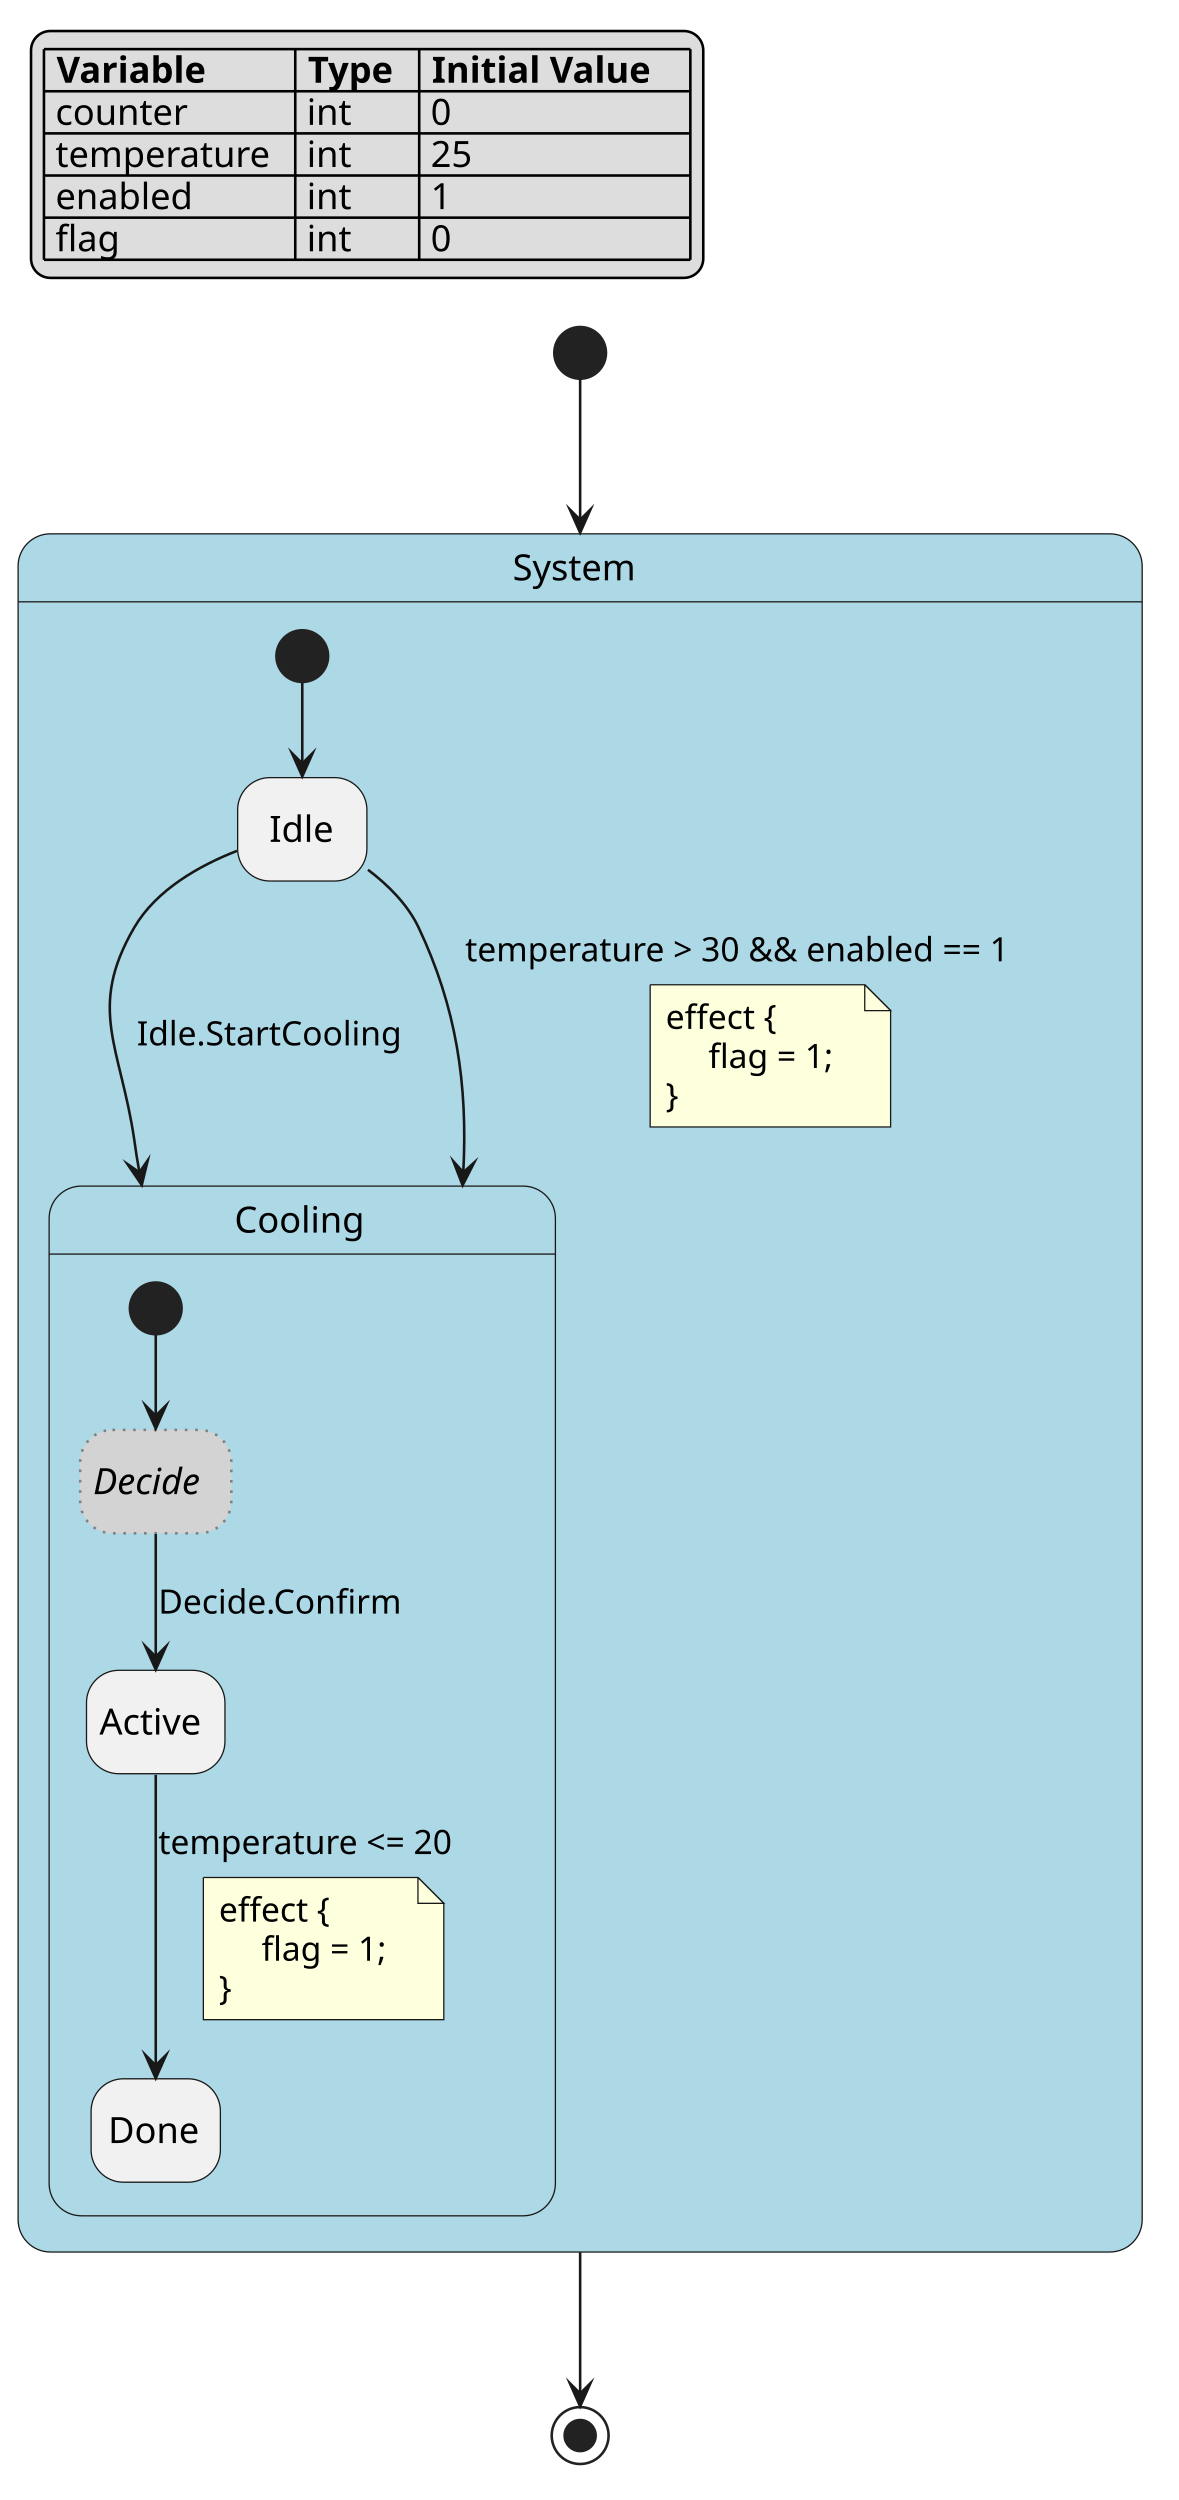
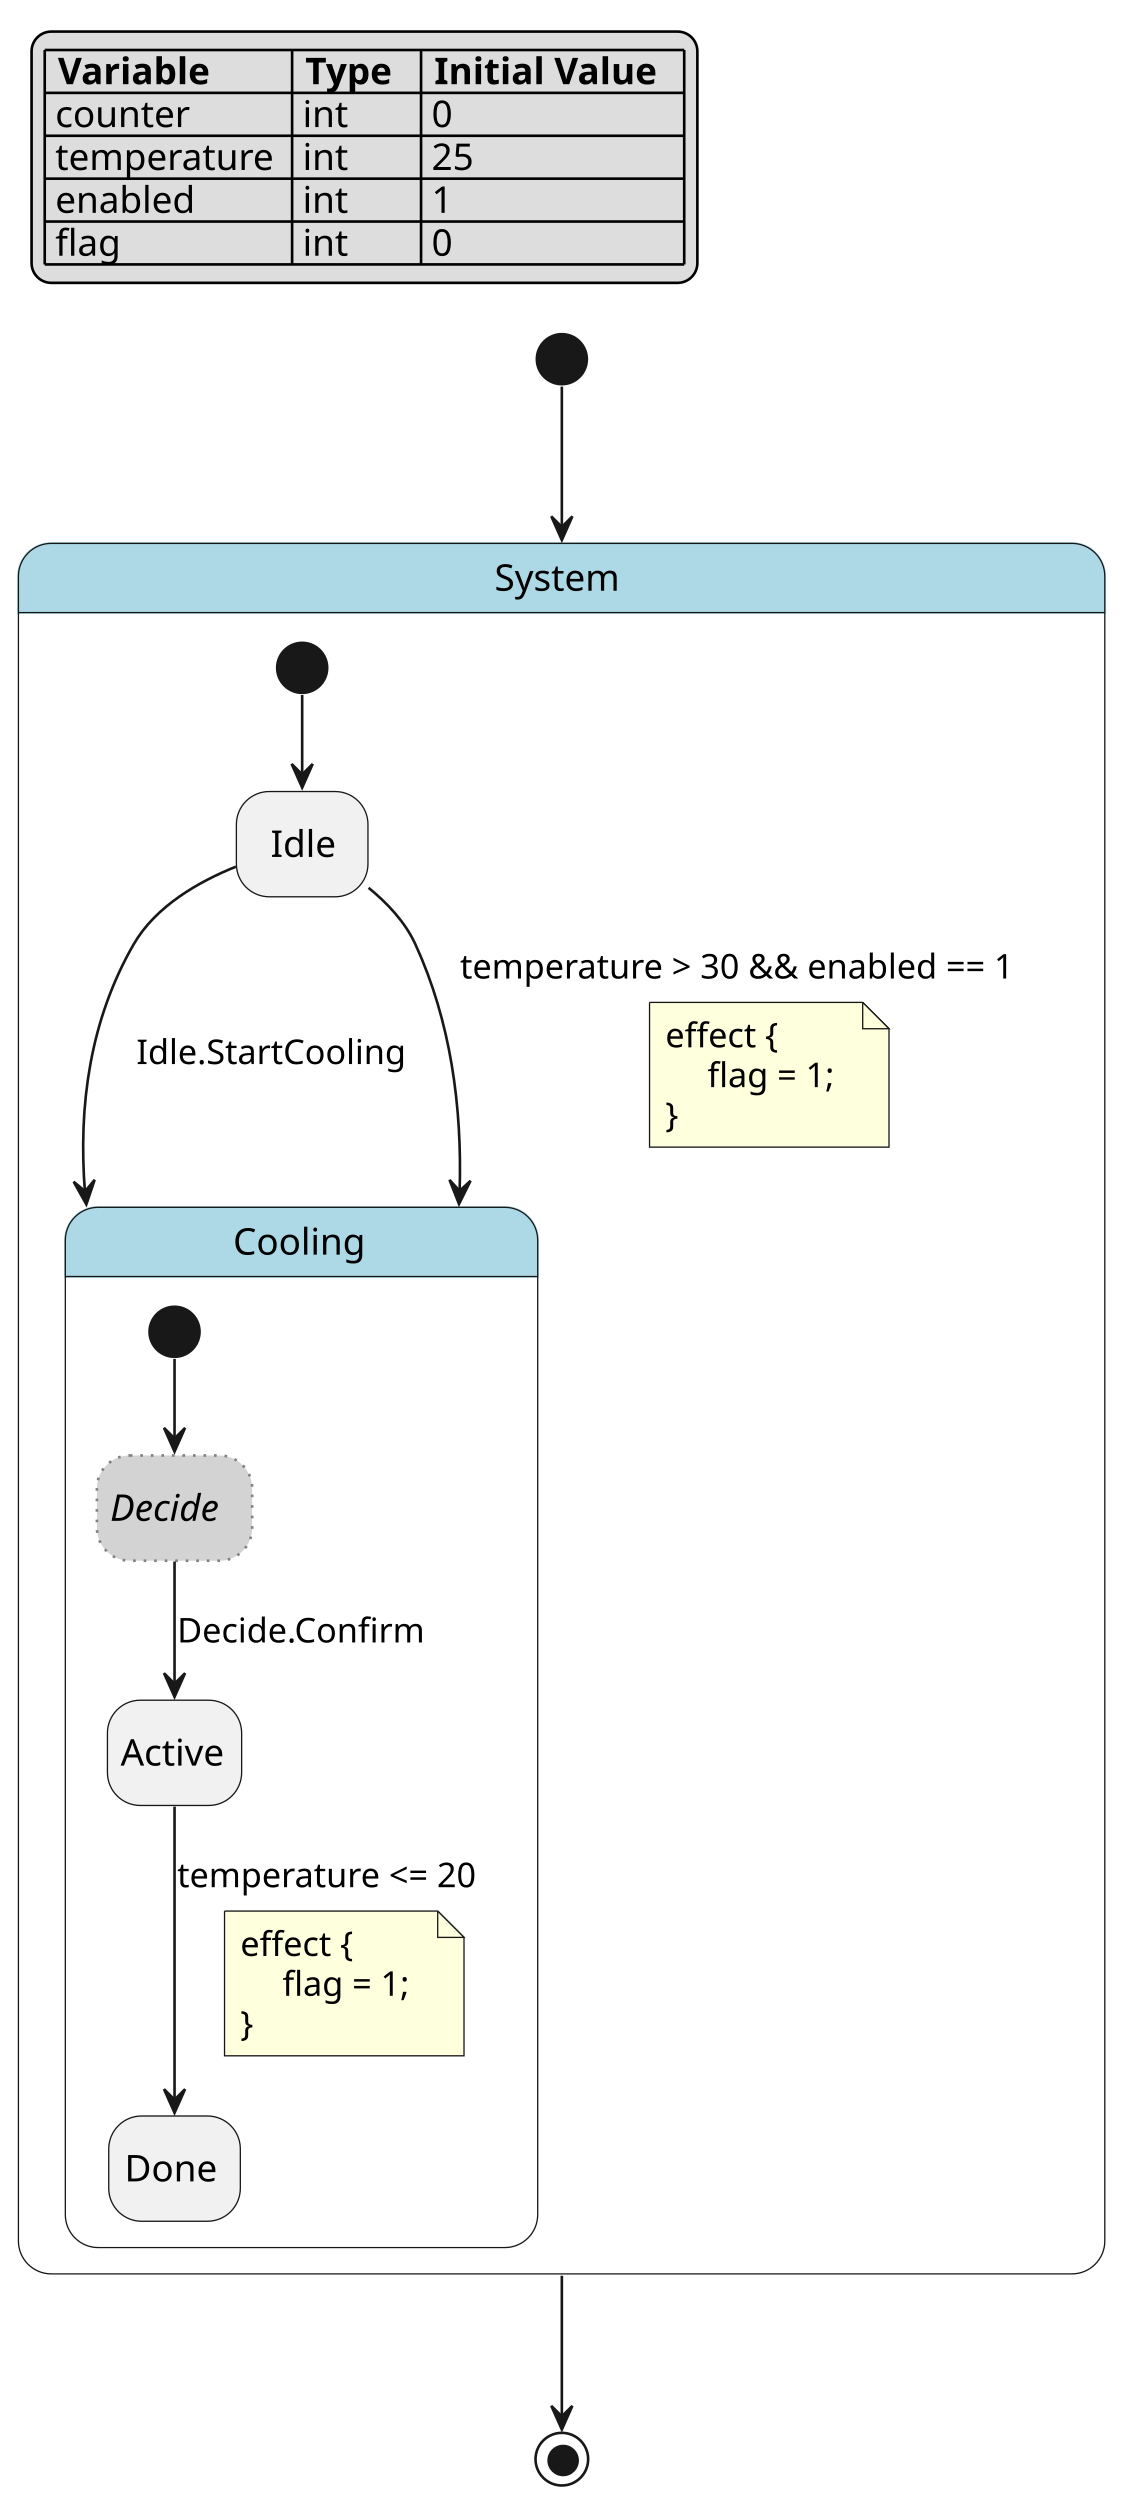
- <svg xmlns="http://www.w3.org/2000/svg" version="1.1" data-diagram-type="STATE" style="width:456px;height:967px;background:#FFFFFF;" width="456px" height="967px" viewBox="0 0 456 967" zoomAndPan="magnify" preserveAspectRatio="none" contentStyleType="text/css">
+ <svg xmlns="http://www.w3.org/2000/svg" contentStyleType="text/css" height="950px" preserveAspectRatio="none" style="width:433px;height:950px;background:#FFFFFF;" version="1.1" viewBox="0 0 433 950" width="433px" zoomAndPan="magnify">
  <defs />
-   <g font-family="sans-serif" lengthAdjust="spacing">
-     <g class="legend" data-source-line="10">
-       <rect x="12" y="12" width="260.024" height="95.484" fill="#DDD" style="stroke:#000;stroke-width:1;" rx="7.5" ry="7.5" />
-       <text x="21.874" y="31.995" fill="#000" font-size="14" textLength="65.748" font-weight="700">Variable</text>
-       <text x="119.081" y="31.995" fill="#000" font-size="14" textLength="38.192" font-weight="700">Type</text>
-       <text x="167.021" y="31.995" fill="#000" font-size="14" textLength="95.129" font-weight="700">Initial Value</text>
-       <text x="21.45" y="48.292" fill="#000" font-size="14" textLength="53.867">counter</text>
-       <text x="118.657" y="48.292" fill="#000" font-size="14" textLength="18.252">int</text>
-       <text x="166.598" y="48.292" fill="#000" font-size="14">0</text>
-       <text x="21.45" y="64.589" fill="#000" font-size="14" textLength="88.307">temperature</text>
-       <text x="118.657" y="64.589" fill="#000" font-size="14" textLength="18.252">int</text>
-       <text x="166.598" y="64.589" fill="#000" font-size="14" textLength="17.814">25</text>
-       <text x="21.45" y="80.886" fill="#000" font-size="14" textLength="56.342">enabled</text>
-       <text x="118.657" y="80.886" fill="#000" font-size="14" textLength="18.252">int</text>
-       <text x="166.598" y="80.886" fill="#000" font-size="14">1</text>
-       <text x="21.45" y="97.183" fill="#000" font-size="14" textLength="26.284">flag</text>
-       <text x="118.657" y="97.183" fill="#000" font-size="14" textLength="18.252">int</text>
-       <text x="166.598" y="97.183" fill="#000" font-size="14">0</text>
-       <line x1="17" y1="19" x2="267.024" y2="19" style="stroke:#000;stroke-width:1;" />
-       <line x1="17" y1="35.297" x2="267.024" y2="35.297" style="stroke:#000;stroke-width:1;" />
-       <line x1="17" y1="51.594" x2="267.024" y2="51.594" style="stroke:#000;stroke-width:1;" />
-       <line x1="17" y1="67.891" x2="267.024" y2="67.891" style="stroke:#000;stroke-width:1;" />
-       <line x1="17" y1="84.188" x2="267.024" y2="84.188" style="stroke:#000;stroke-width:1;" />
-       <line x1="17" y1="100.484" x2="267.024" y2="100.484" style="stroke:#000;stroke-width:1;" />
-       <line x1="17" y1="19" x2="17" y2="100.484" style="stroke:#000;stroke-width:1;" />
-       <line x1="114.207" y1="19" x2="114.207" y2="100.484" style="stroke:#000;stroke-width:1;" />
-       <line x1="162.147" y1="19" x2="162.147" y2="100.484" style="stroke:#000;stroke-width:1;" />
-       <line x1="267.024" y1="19" x2="267.024" y2="100.484" style="stroke:#000;stroke-width:1;" />
+   <g>
+     <rect fill="#DDDDDD" height="95.484" id="_legend" rx="7.5" ry="7.5" style="stroke:#000000;stroke-width:1.0;" width="253" x="12" y="12" />
+     <text fill="#000000" font-family="sans-serif" font-size="14" font-weight="bold" lengthAdjust="spacing" textLength="64" x="22" y="31.995">Variable</text>
+     <text fill="#000000" font-family="sans-serif" font-size="14" font-weight="bold" lengthAdjust="spacing" textLength="39" x="116" y="31.995">Type</text>
+     <text fill="#000000" font-family="sans-serif" font-size="14" font-weight="bold" lengthAdjust="spacing" textLength="90" x="165" y="31.995">Initial Value</text>
+     <text fill="#000000" font-family="sans-serif" font-size="14" lengthAdjust="spacing" textLength="54" x="21" y="48.292">counter</text>
+     <text fill="#000000" font-family="sans-serif" font-size="14" lengthAdjust="spacing" textLength="17" x="115" y="48.292">int</text>
+     <text fill="#000000" font-family="sans-serif" font-size="14" lengthAdjust="spacing" textLength="9" x="164" y="48.292">0</text>
+     <text fill="#000000" font-family="sans-serif" font-size="14" lengthAdjust="spacing" textLength="86" x="21" y="64.589">temperature</text>
+     <text fill="#000000" font-family="sans-serif" font-size="14" lengthAdjust="spacing" textLength="17" x="115" y="64.589">int</text>
+     <text fill="#000000" font-family="sans-serif" font-size="14" lengthAdjust="spacing" textLength="18" x="164" y="64.589">25</text>
+     <text fill="#000000" font-family="sans-serif" font-size="14" lengthAdjust="spacing" textLength="56" x="21" y="80.886">enabled</text>
+     <text fill="#000000" font-family="sans-serif" font-size="14" lengthAdjust="spacing" textLength="17" x="115" y="80.886">int</text>
+     <text fill="#000000" font-family="sans-serif" font-size="14" lengthAdjust="spacing" textLength="9" x="164" y="80.886">1</text>
+     <text fill="#000000" font-family="sans-serif" font-size="14" lengthAdjust="spacing" textLength="24" x="21" y="97.183">flag</text>
+     <text fill="#000000" font-family="sans-serif" font-size="14" lengthAdjust="spacing" textLength="17" x="115" y="97.183">int</text>
+     <text fill="#000000" font-family="sans-serif" font-size="14" lengthAdjust="spacing" textLength="9" x="164" y="97.183">0</text>
+     <line style="stroke:#000000;stroke-width:1.0;" x1="17" x2="260" y1="19" y2="19" />
+     <line style="stroke:#000000;stroke-width:1.0;" x1="17" x2="260" y1="35.297" y2="35.297" />
+     <line style="stroke:#000000;stroke-width:1.0;" x1="17" x2="260" y1="51.594" y2="51.594" />
+     <line style="stroke:#000000;stroke-width:1.0;" x1="17" x2="260" y1="67.891" y2="67.891" />
+     <line style="stroke:#000000;stroke-width:1.0;" x1="17" x2="260" y1="84.188" y2="84.188" />
+     <line style="stroke:#000000;stroke-width:1.0;" x1="17" x2="260" y1="100.484" y2="100.484" />
+     <line style="stroke:#000000;stroke-width:1.0;" x1="17" x2="17" y1="19" y2="100.484" />
+     <line style="stroke:#000000;stroke-width:1.0;" x1="111" x2="111" y1="19" y2="100.484" />
+     <line style="stroke:#000000;stroke-width:1.0;" x1="160" x2="160" y1="19" y2="100.484" />
+     <line style="stroke:#000000;stroke-width:1.0;" x1="260" x2="260" y1="19" y2="100.484" />
+     <path d="M19.5,206.484 L407.325,206.484 A12.5,12.5 0 0 1 419.825,218.984 L419.825,232.781 L7,232.781 L7,218.984 A12.5,12.5 0 0 1 19.5,206.484 " fill="#ADD8E6" style="stroke:#ADD8E6;stroke-width:1.0;" />
+     <rect fill="none" height="657.594" rx="12.5" ry="12.5" style="stroke:#181818;stroke-width:0.5;" width="412.825" x="7" y="206.484" />
+     <line style="stroke:#181818;stroke-width:0.5;" x1="7" x2="419.825" y1="232.781" y2="232.781" />
+     <text fill="#000000" font-family="sans-serif" font-size="14" lengthAdjust="spacing" textLength="51" x="187.912" y="224.48">System</text>
+     <rect fill="#F1F1F1" height="40" rx="12.5" ry="12.5" style="stroke:#181818;stroke-width:0.5;" width="50" x="89.825" y="300.781" />
+     <text fill="#000000" font-family="sans-serif" font-size="14" lengthAdjust="spacing" textLength="24" x="102.825" y="325.628">Idle</text>
+     <path d="M37.325,458.781 L191.825,458.781 A12.5,12.5 0 0 1 204.325,471.281 L204.325,485.078 L24.825,485.078 L24.825,471.281 A12.5,12.5 0 0 1 37.325,458.781 " fill="#ADD8E6" style="stroke:#ADD8E6;stroke-width:1.0;" />
+     <rect fill="none" height="395.297" rx="12.5" ry="12.5" style="stroke:#181818;stroke-width:0.5;" width="179.5" x="24.825" y="458.781" />
+     <line style="stroke:#181818;stroke-width:0.5;" x1="24.825" x2="204.325" y1="485.078" y2="485.078" />
+     <text fill="#000000" font-family="sans-serif" font-size="14" lengthAdjust="spacing" textLength="52" x="88.575" y="476.776">Cooling</text>
+     <rect fill="#D3D3D3" height="40" rx="12.5" ry="12.5" style="stroke:#808080;stroke-width:1.0;stroke-dasharray:1.0,3.0;" width="59" x="36.825" y="553.078" />
+     <text fill="#000000" font-family="sans-serif" font-size="14" font-style="italic" lengthAdjust="spacing" textLength="49" x="41.825" y="577.925">Decide</text>
+     <rect fill="#F1F1F1" height="40" rx="12.5" ry="12.5" style="stroke:#181818;stroke-width:0.5;" width="51" x="40.825" y="646.078" />
+     <text fill="#000000" font-family="sans-serif" font-size="14" lengthAdjust="spacing" textLength="41" x="45.825" y="670.925">Active</text>
+     <rect fill="#F1F1F1" height="40" rx="12.5" ry="12.5" style="stroke:#181818;stroke-width:0.5;" width="50" x="41.325" y="804.078" />
+     <text fill="#000000" font-family="sans-serif" font-size="14" lengthAdjust="spacing" textLength="38" x="47.325" y="828.925">Done</text>
+     <ellipse cx="66.325" cy="506.078" fill="#181818" rx="10" ry="10" style="stroke:none;stroke-width:1.0;" />
+     <g id="link_*start*system__cooling_system__cooling__decide">
+       <path d="M66.325,516.388 C66.325,524.328 66.325,536.118 66.325,546.808 " fill="none" id="*start*system__cooling-to-system__cooling__decide" style="stroke:#181818;stroke-width:1.0;" />
+       <polygon fill="#181818" points="66.325,551.598,70.325,542.598,66.325,546.598,62.325,542.598,66.325,551.598" style="stroke:#181818;stroke-width:1.0;" />
    </g>
-     <g class="entity" data-qualified-name="system" id="ent0001" data-source-line="18">
-       <path d="M19.5,206.484 L429.295,206.484 A12.5,12.5 0 0 1 441.795,218.984 L441.795,232.781 L7,232.781 L7,218.984 A12.5,12.5 0 0 1 19.5,206.484" fill="#ADD8E6" />
-       <path d="M7,232.781 L441.795,232.781 L441.795,858.578 A12.5,12.5 0 0 1 429.295,871.078 L19.5,871.078 A12.5,12.5 0 0 1 7,858.578 L7,232.781" fill="#ADD8E6" />
-       <rect x="7" y="206.484" width="434.795" height="664.594" fill="none" style="stroke:#181818;stroke-width:0.5;" rx="12.5" ry="12.5" />
-       <line x1="7" y1="232.781" x2="441.795" y2="232.781" style="stroke:#181818;stroke-width:0.5;" />
-       <text x="198.295" y="224.479" fill="#000" font-size="14" textLength="52.206">System</text>
-       <rect x="91.92" y="300.781" width="50" height="40" fill="#F1F1F1" style="stroke:#181818;stroke-width:0.5;" rx="12.5" ry="12.5" />
-       <text x="104.161" y="325.628" fill="#000" font-size="14" textLength="25.519">Idle</text>
-       <g class="entity" data-qualified-name="system.system__cooling" id="ent0003" data-source-line="20">
-         <path d="M31.5,458.781 L202.331,458.781 A12.5,12.5 0 0 1 214.831,471.281 L214.831,485.078 L19,485.078 L19,471.281 A12.5,12.5 0 0 1 31.5,458.781" fill="#ADD8E6" />
-         <path d="M19,485.078 L214.831,485.078 L214.831,844.578 A12.5,12.5 0 0 1 202.331,857.078 L31.5,857.078 A12.5,12.5 0 0 1 19,844.578 L19,485.078" fill="#ADD8E6" />
-         <rect x="19" y="458.781" width="195.831" height="398.297" fill="none" style="stroke:#181818;stroke-width:0.5;" rx="12.5" ry="12.5" />
-         <line x1="19" y1="485.078" x2="214.831" y2="485.078" style="stroke:#181818;stroke-width:0.5;" />
-         <text x="90.693" y="476.776" fill="#000" font-size="14" textLength="52.445">Cooling</text>
-         <rect x="31" y="553.078" width="58.48" height="40" fill="#D3D3D3" style="stroke:#808080;stroke-width:1;stroke-dasharray:1,3;" rx="12.5" ry="12.5" />
-         <text x="36" y="577.925" fill="#000" font-size="14" textLength="48.48" font-style="italic">Decide</text>
-         <rect x="33.46" y="646.078" width="53.552" height="40" fill="#F1F1F1" style="stroke:#181818;stroke-width:0.5;" rx="12.5" ry="12.5" />
-         <text x="38.46" y="670.925" fill="#000" font-size="14" textLength="43.552">Active</text>
-         <rect x="35.24" y="804.078" width="50" height="40" fill="#F1F1F1" style="stroke:#181818;stroke-width:0.5;" rx="12.5" ry="12.5" />
-         <text x="41.824" y="828.925" fill="#000" font-size="14" textLength="36.832">Done</text>
-         <g class="start_entity" data-qualified-name="system.system__cooling..start.system__cooling" id="ent0007" data-source-line="24">
-           <ellipse cx="60.24" cy="506.078" rx="10" ry="10" fill="#222" style="stroke:#222;stroke-width:1;" />
-         </g>
-         <g class="link" data-entity-1="ent0007" data-entity-2="ent0004" id="lnk8" data-source-line="24" data-link-type="dependency">
-           <path d="M60.24,516.388 C60.24,525.798 60.24,535.618 60.24,547.598" style="stroke:#181818;stroke-width:1;" fill="none" id="*start*system__cooling-to-system__cooling__decide" />
-           <polygon points="60.24,552.598,64.24,543.598,60.24,547.598,56.24,543.598,60.24,552.598" fill="#181818" style="stroke:#181818;stroke-width:1;stroke-linejoin:miter;stroke-miterlimit:10;" />
-         </g>
-         <g class="link" data-entity-1="ent0004" data-entity-2="ent0005" id="lnk9" data-source-line="25" data-link-type="dependency">
-           <path d="M60.24,593.378 C60.24,608.818 60.24,625.368 60.24,640.808" style="stroke:#181818;stroke-width:1;" fill="none" id="system__cooling__decide-to-system__cooling__active" />
-           <polygon points="60.24,645.808,64.24,636.808,60.24,640.808,56.24,636.808,60.24,645.808" fill="#181818" style="stroke:#181818;stroke-width:1;stroke-linejoin:miter;stroke-miterlimit:10;" />
-           <text x="61.24" y="624.145" fill="#000" font-size="13" textLength="100.617">Decide.Confirm</text>
-         </g>
-         <g class="link" data-entity-1="ent0005" data-entity-2="ent0006" id="lnk10" data-source-line="26" data-link-type="dependency">
-           <path d="M60.24,686.518 C60.24,716.578 60.24,768.978 60.24,798.878" style="stroke:#181818;stroke-width:1;" fill="none" id="system__cooling__active-to-system__cooling__done" />
-           <polygon points="60.24,803.878,64.24,794.878,60.24,798.878,56.24,794.878,60.24,803.878" fill="#181818" style="stroke:#181818;stroke-width:1;stroke-linejoin:miter;stroke-miterlimit:10;" />
-           <text x="61.24" y="717.145" fill="#000" font-size="13" textLength="128.591">temperature &lt;= 20</text>
-           <path d="M78.663,726.211 L78.663,781.211 L171.663,781.211 L171.663,736.211 L161.663,726.211 L78.663,726.211" style="stroke:#181818;stroke-width:0.5;" fill="#FEFFDD" />
-           <path d="M161.663,726.211 L161.663,736.211 L171.663,736.211 L161.663,726.211" style="stroke:#181818;stroke-width:0.5;" fill="#FEFFDD" />
-           <text x="84.663" y="743.278" fill="#000" font-size="13" textLength="49.797">effect {</text>
-           <text x="101.193" y="758.411" fill="#000" font-size="13" textLength="56.215">flag = 1;</text>
-           <text x="84.663" y="773.543" fill="#000" font-size="13">}</text>
-         </g>
-       </g>
-       <g class="start_entity" data-qualified-name="system..start.system" id="ent0011" data-source-line="33">
-         <ellipse cx="116.92" cy="253.781" rx="10" ry="10" fill="#222" style="stroke:#222;stroke-width:1;" />
-       </g>
-       <g class="link" data-entity-1="ent0011" data-entity-2="ent0002" id="lnk12" data-source-line="33" data-link-type="dependency">
-         <path d="M116.92,264.101 C116.92,273.501 116.92,283.321 116.92,295.311" style="stroke:#181818;stroke-width:1;" fill="none" id="*start*system-to-system__idle" />
-         <polygon points="116.92,300.311,120.92,291.311,116.92,295.311,112.92,291.311,116.92,300.311" fill="#181818" style="stroke:#181818;stroke-width:1;stroke-linejoin:miter;stroke-miterlimit:10;" />
-       </g>
-       <g class="link" data-entity-1="ent0002" data-entity-2="ent0003" id="lnk13" data-source-line="34" data-link-type="dependency">
-         <path d="M91.67,329.111 C77.29,334.731 60.47,344.081 51.92,358.781 C33.6,390.291 46.61,404.731 51.92,440.781 C52.77,446.601 52.851,447.553 53.931,453.463" style="stroke:#181818;stroke-width:1;" fill="none" id="system__idle-to-system__cooling" />
-         <polygon points="54.83,458.381,57.147,448.809,53.931,453.463,49.277,450.247,54.83,458.381" fill="#181818" style="stroke:#181818;stroke-width:1;stroke-linejoin:miter;stroke-miterlimit:10;" />
-         <text x="52.92" y="404.348" fill="#000" font-size="13" textLength="108.285">Idle.StartCooling</text>
-       </g>
-       <g class="link" data-entity-1="ent0002" data-entity-2="ent0003" id="lnk14" data-source-line="35" data-link-type="dependency">
-         <path d="M142.34,336.431 C150.09,342.301 157.68,349.821 161.92,358.781 C176.51,389.671 180.991,419.188 179.201,453.468" style="stroke:#181818;stroke-width:1;" fill="none" id="system__idle-to-system__cooling-1" />
-         <polygon points="178.94,458.461,183.404,449.682,179.201,453.468,175.415,449.265,178.94,458.461" fill="#181818" style="stroke:#181818;stroke-width:1;stroke-linejoin:miter;stroke-miterlimit:10;" />
-         <text x="179.92" y="371.848" fill="#000" font-size="13" textLength="236.875">temperature &gt; 30 &amp;&amp; enabled == 1</text>
-         <path d="M251.486,380.914 L251.486,435.914 L344.486,435.914 L344.486,390.914 L334.486,380.914 L251.486,380.914" style="stroke:#181818;stroke-width:0.5;" fill="#FEFFDD" />
-         <path d="M334.486,380.914 L334.486,390.914 L344.486,390.914 L334.486,380.914" style="stroke:#181818;stroke-width:0.5;" fill="#FEFFDD" />
-         <text x="257.486" y="397.981" fill="#000" font-size="13" textLength="49.797">effect {</text>
-         <text x="274.015" y="413.114" fill="#000" font-size="13" textLength="56.215">flag = 1;</text>
-         <text x="257.486" y="428.247" fill="#000" font-size="13">}</text>
-       </g>
+     <g id="link_system__cooling__decide_system__cooling__active">
+       <path d="M66.325,593.378 C66.325,607.008 66.325,625.408 66.325,640.148 " fill="none" id="system__cooling__decide-to-system__cooling__active" style="stroke:#181818;stroke-width:1.0;" />
+       <polygon fill="#181818" points="66.325,644.808,70.325,635.808,66.325,639.808,62.325,635.808,66.325,644.808" style="stroke:#181818;stroke-width:1.0;" />
+       <text fill="#000000" font-family="sans-serif" font-size="13" lengthAdjust="spacing" textLength="98" x="67.325" y="624.145">Decide.Confirm</text>
    </g>
-     <g class="start_entity" data-qualified-name=".start." id="ent0015" data-source-line="42">
-       <ellipse cx="224.4" cy="136.484" rx="10" ry="10" fill="#222" style="stroke:#222;stroke-width:1;" />
+     <g id="link_system__cooling__active_system__cooling__done">
+       <path d="M66.325,686.518 C66.325,714.698 66.325,766.908 66.325,797.968 " fill="none" id="system__cooling__active-to-system__cooling__done" style="stroke:#181818;stroke-width:1.0;" />
+       <polygon fill="#181818" points="66.325,802.878,70.325,793.878,66.325,797.878,62.325,793.878,66.325,802.878" style="stroke:#181818;stroke-width:1.0;" />
+       <text fill="#000000" font-family="sans-serif" font-size="13" lengthAdjust="spacing" textLength="127" x="67.325" y="717.145">temperature &lt;= 20</text>
+       <path d="M85.325,726.211 L85.325,781.211 L176.325,781.211 L176.325,736.211 L166.325,726.211 L85.325,726.211 " fill="#FEFFDD" style="stroke:#181818;stroke-width:0.5;" />
+       <path d="M166.325,726.211 L166.325,736.211 L176.325,736.211 L166.325,726.211 " fill="#FEFFDD" style="stroke:#181818;stroke-width:0.5;" />
+       <text fill="#000000" font-family="sans-serif" font-size="13" lengthAdjust="spacing" textLength="48" x="91.325" y="743.278">effect {</text>
+       <text fill="#000000" font-family="sans-serif" font-size="13" lengthAdjust="spacing" textLength="54" x="107.325" y="758.411">flag = 1;</text>
+       <text fill="#000000" font-family="sans-serif" font-size="13" lengthAdjust="spacing" textLength="8" x="91.325" y="773.543">}</text>
    </g>
-     <g class="end_entity" data-qualified-name=".end." id="ent0017" data-source-line="43">
-       <ellipse cx="224.4" cy="942.074" rx="11" ry="11" fill="none" style="stroke:#222;stroke-width:1;" />
-       <ellipse cx="224.4" cy="942.074" rx="6" ry="6" fill="#222" style="stroke:#222;stroke-width:1;" />
+     <ellipse cx="114.825" cy="253.781" fill="#181818" rx="10" ry="10" style="stroke:none;stroke-width:1.0;" />
+     <g id="link_*start*system_system__idle">
+       <path d="M114.825,264.091 C114.825,272.031 114.825,283.821 114.825,294.511 " fill="none" id="*start*system-to-system__idle" style="stroke:#181818;stroke-width:1.0;" />
+       <polygon fill="#181818" points="114.825,299.301,118.825,290.301,114.825,294.301,110.825,290.301,114.825,299.301" style="stroke:#181818;stroke-width:1.0;" />
    </g>
-     <g class="link" data-entity-1="ent0015" data-entity-2="ent0001" id="lnk16" data-source-line="42" data-link-type="dependency">
-       <path d="M224.4,146.594 C224.4,157.944 224.4,174.154 224.4,201.054" style="stroke:#181818;stroke-width:1;" fill="none" id="*start*-to-system" />
-       <polygon points="224.4,206.054,228.4,197.054,224.4,201.054,220.4,197.054,224.4,206.054" fill="#181818" style="stroke:#181818;stroke-width:1;stroke-linejoin:miter;stroke-miterlimit:10;" />
+     <g id="link_system__idle_system__cooling">
+       <path d="M89.635,329.341 C75.535,335.011 59.165,344.331 50.825,358.781 C34.215,387.561 29.685,420.171 32.285,452.971 " fill="none" id="system__idle-to-system__cooling" style="stroke:#181818;stroke-width:1.0;" />
+       <polygon fill="#181818" points="32.805,457.661,35.967,448.334,32.349,452.682,28,449.064,32.805,457.661" style="stroke:#181818;stroke-width:1.0;" />
+       <text fill="#000000" font-family="sans-serif" font-size="13" lengthAdjust="spacing" textLength="105" x="51.825" y="404.348">Idle.StartCooling</text>
    </g>
-     <g class="link" data-entity-1="ent0001" data-entity-2="ent0017" id="lnk18" data-source-line="43" data-link-type="dependency">
-       <path d="M224.4,871.174 C224.4,897.814 224.4,914.014 224.4,925.804" style="stroke:#181818;stroke-width:1;" fill="none" id="system-to-*end*" />
-       <polygon points="224.4,930.804,228.4,921.804,224.4,925.804,220.4,921.804,224.4,930.804" fill="#181818" style="stroke:#181818;stroke-width:1;stroke-linejoin:miter;stroke-miterlimit:10;" />
+     <g id="link_system__idle_system__cooling">
+       <path d="M140.055,337.371 C147.145,343.141 153.965,350.371 157.825,358.781 C171.255,388.051 175.675,420.511 174.655,452.901 " fill="none" id="system__idle-to-system__cooling-1" style="stroke:#181818;stroke-width:1.0;" />
+       <polygon fill="#181818" points="174.425,457.521,178.807,448.701,174.639,452.526,170.814,448.358,174.425,457.521" style="stroke:#181818;stroke-width:1.0;" />
+       <text fill="#000000" font-family="sans-serif" font-size="13" lengthAdjust="spacing" textLength="235" x="174.825" y="371.848">temperature &gt; 30 &amp;&amp; enabled == 1</text>
+       <path d="M246.825,380.914 L246.825,435.914 L337.825,435.914 L337.825,390.914 L327.825,380.914 L246.825,380.914 " fill="#FEFFDD" style="stroke:#181818;stroke-width:0.5;" />
+       <path d="M327.825,380.914 L327.825,390.914 L337.825,390.914 L327.825,380.914 " fill="#FEFFDD" style="stroke:#181818;stroke-width:0.5;" />
+       <text fill="#000000" font-family="sans-serif" font-size="13" lengthAdjust="spacing" textLength="48" x="252.825" y="397.981">effect {</text>
+       <text fill="#000000" font-family="sans-serif" font-size="13" lengthAdjust="spacing" textLength="54" x="268.825" y="413.114">flag = 1;</text>
+       <text fill="#000000" font-family="sans-serif" font-size="13" lengthAdjust="spacing" textLength="8" x="252.825" y="428.247">}</text>
+     </g>
+     <ellipse cx="213.5" cy="136.484" fill="#181818" rx="10" ry="10" style="stroke:none;stroke-width:1.0;" />
+     <ellipse cx="213.5" cy="934.484" fill="none" rx="10" ry="10" style="stroke:#181818;stroke-width:1.0;" />
+     <ellipse cx="214" cy="934.984" fill="#181818" rx="6" ry="6" style="stroke:none;stroke-width:1.0;" />
+     <g id="link_*start*_system">
+       <path d="M213.5,146.904 C213.5,157.504 213.5,176.414 213.5,200.374 " fill="none" id="*start*-to-system" style="stroke:#181818;stroke-width:1.0;" />
+       <polygon fill="#181818" points="213.5,205.224,217.5,196.224,213.5,200.224,209.5,196.224,213.5,205.224" style="stroke:#181818;stroke-width:1.0;" />
+     </g>
+     <g id="link_system_*end*">
+       <path d="M213.5,864.784 C213.5,887.634 213.5,906.404 213.5,918.514 " fill="none" id="system-to-*end*" style="stroke:#181818;stroke-width:1.0;" />
+       <polygon fill="#181818" points="213.5,923.224,217.5,914.224,213.5,918.224,209.5,914.224,213.5,923.224" style="stroke:#181818;stroke-width:1.0;" />
    </g>
  </g>
</svg>
